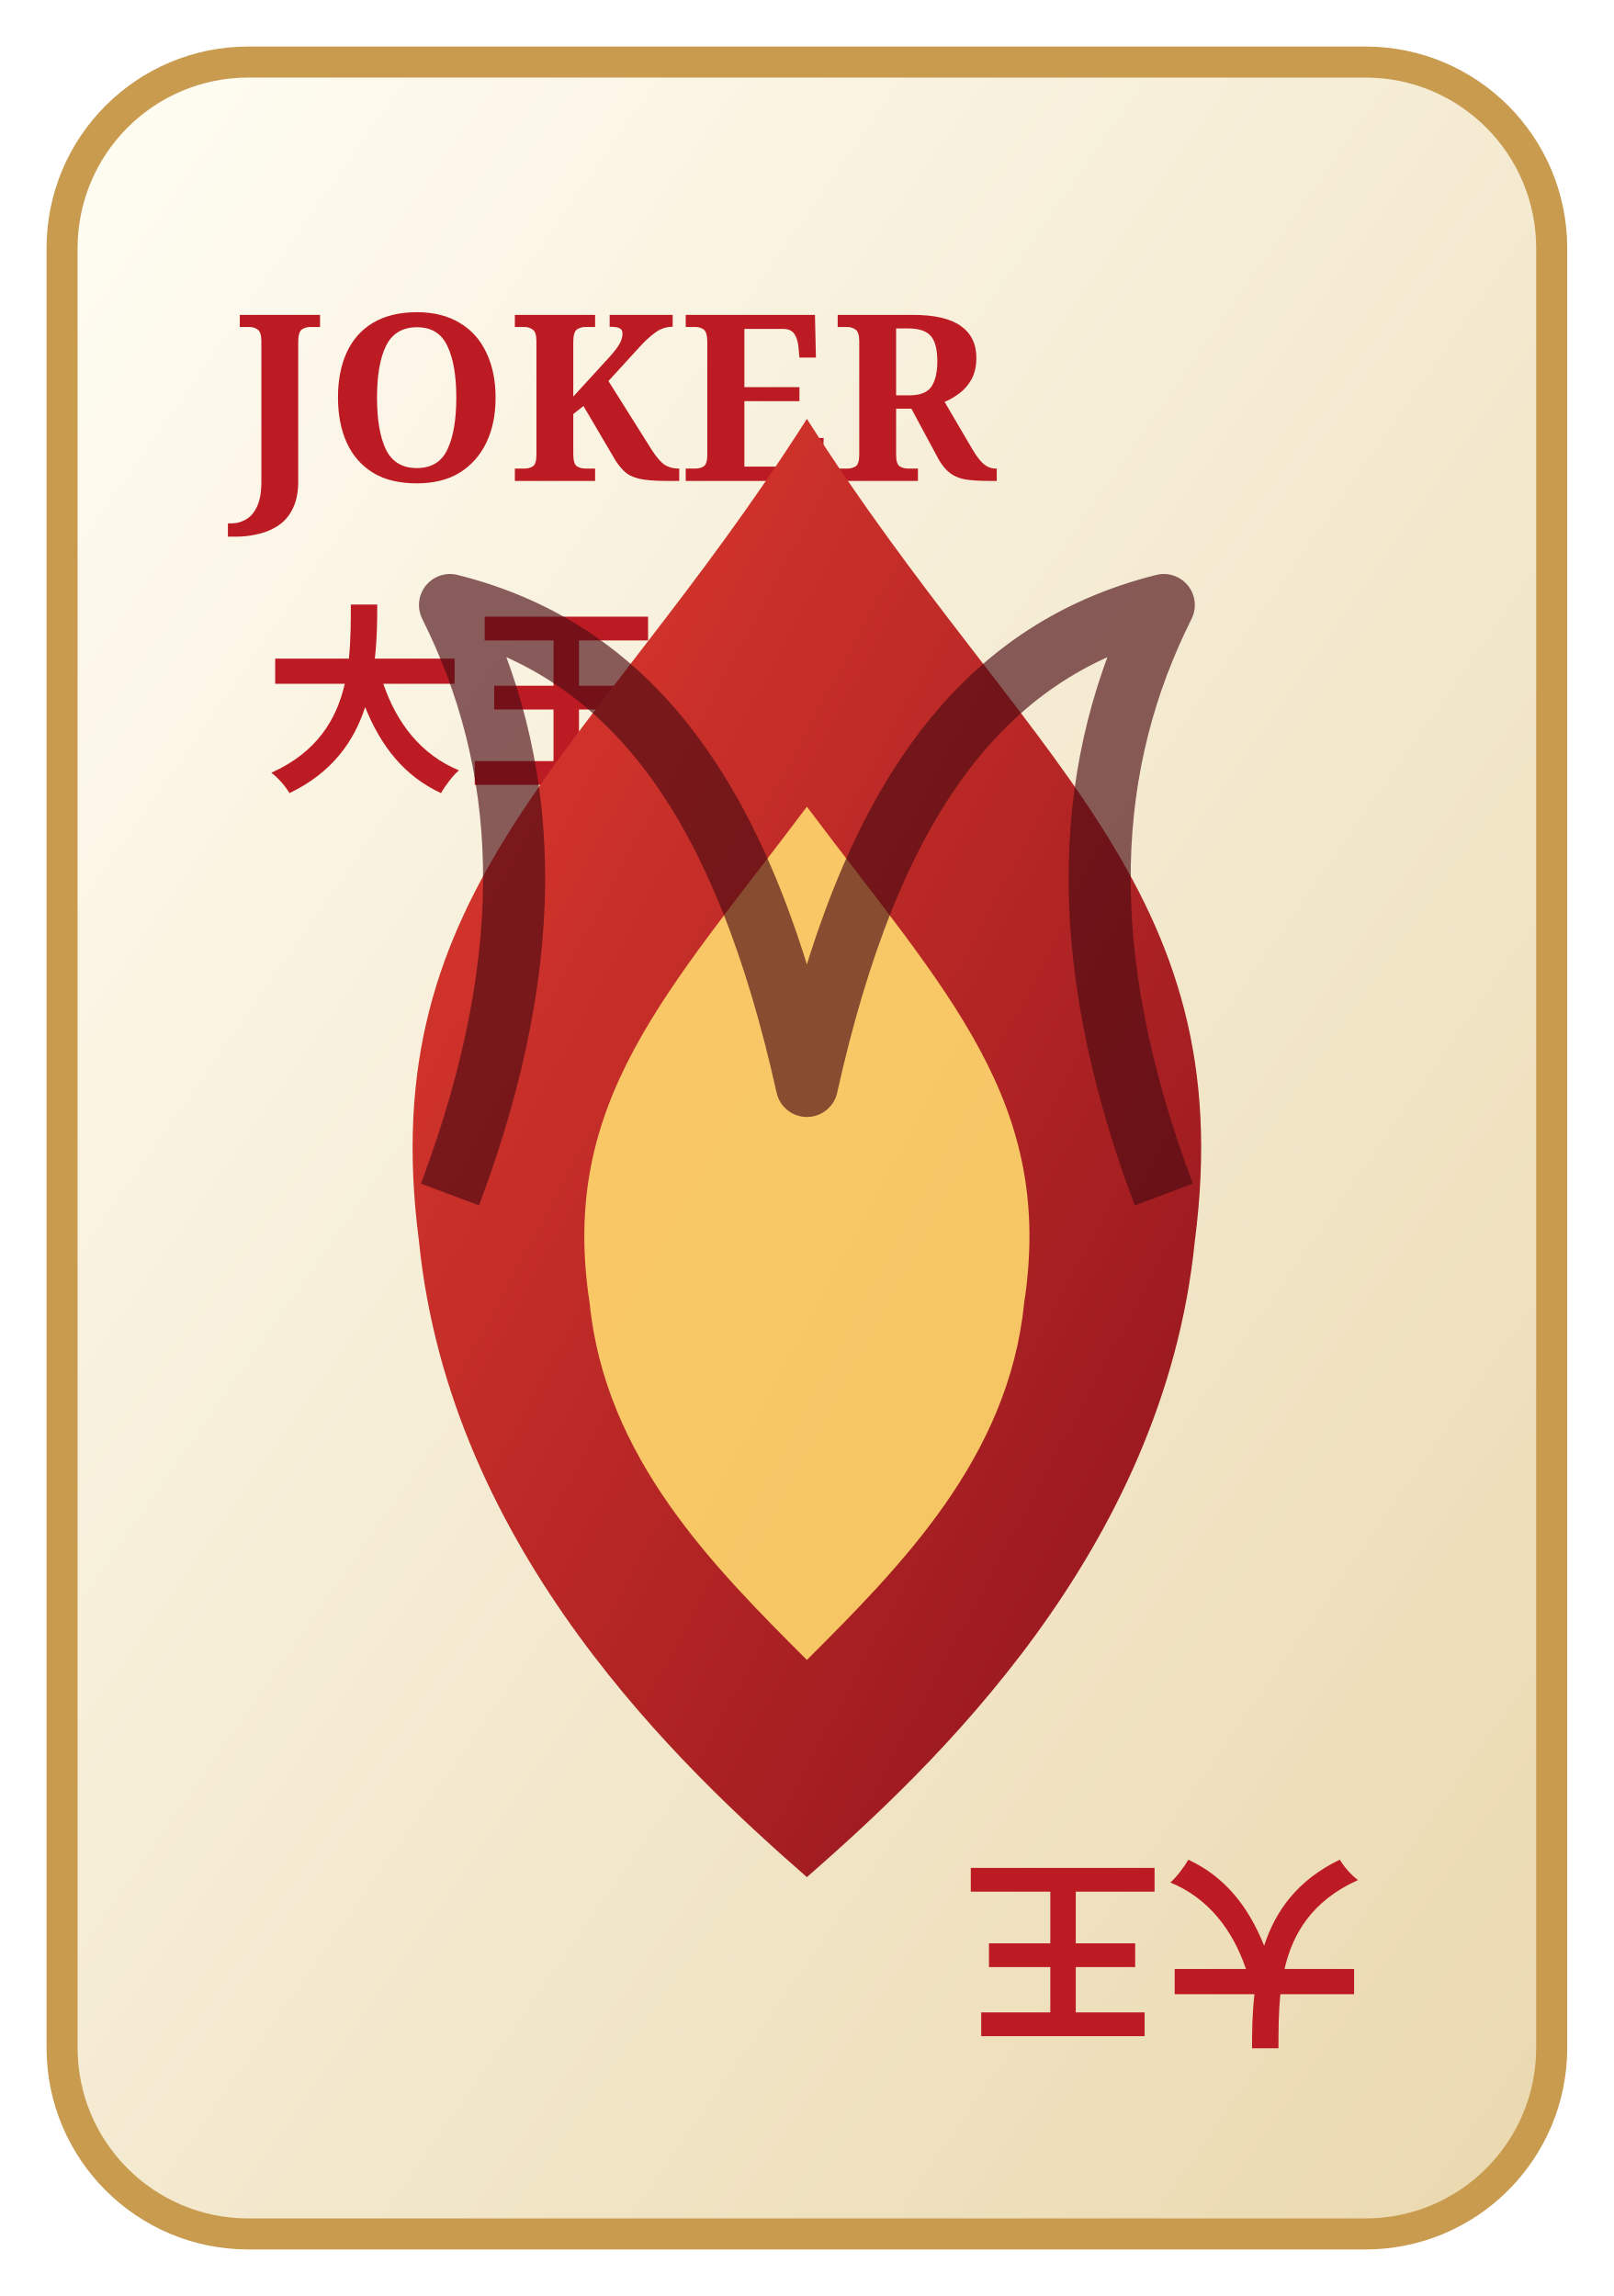
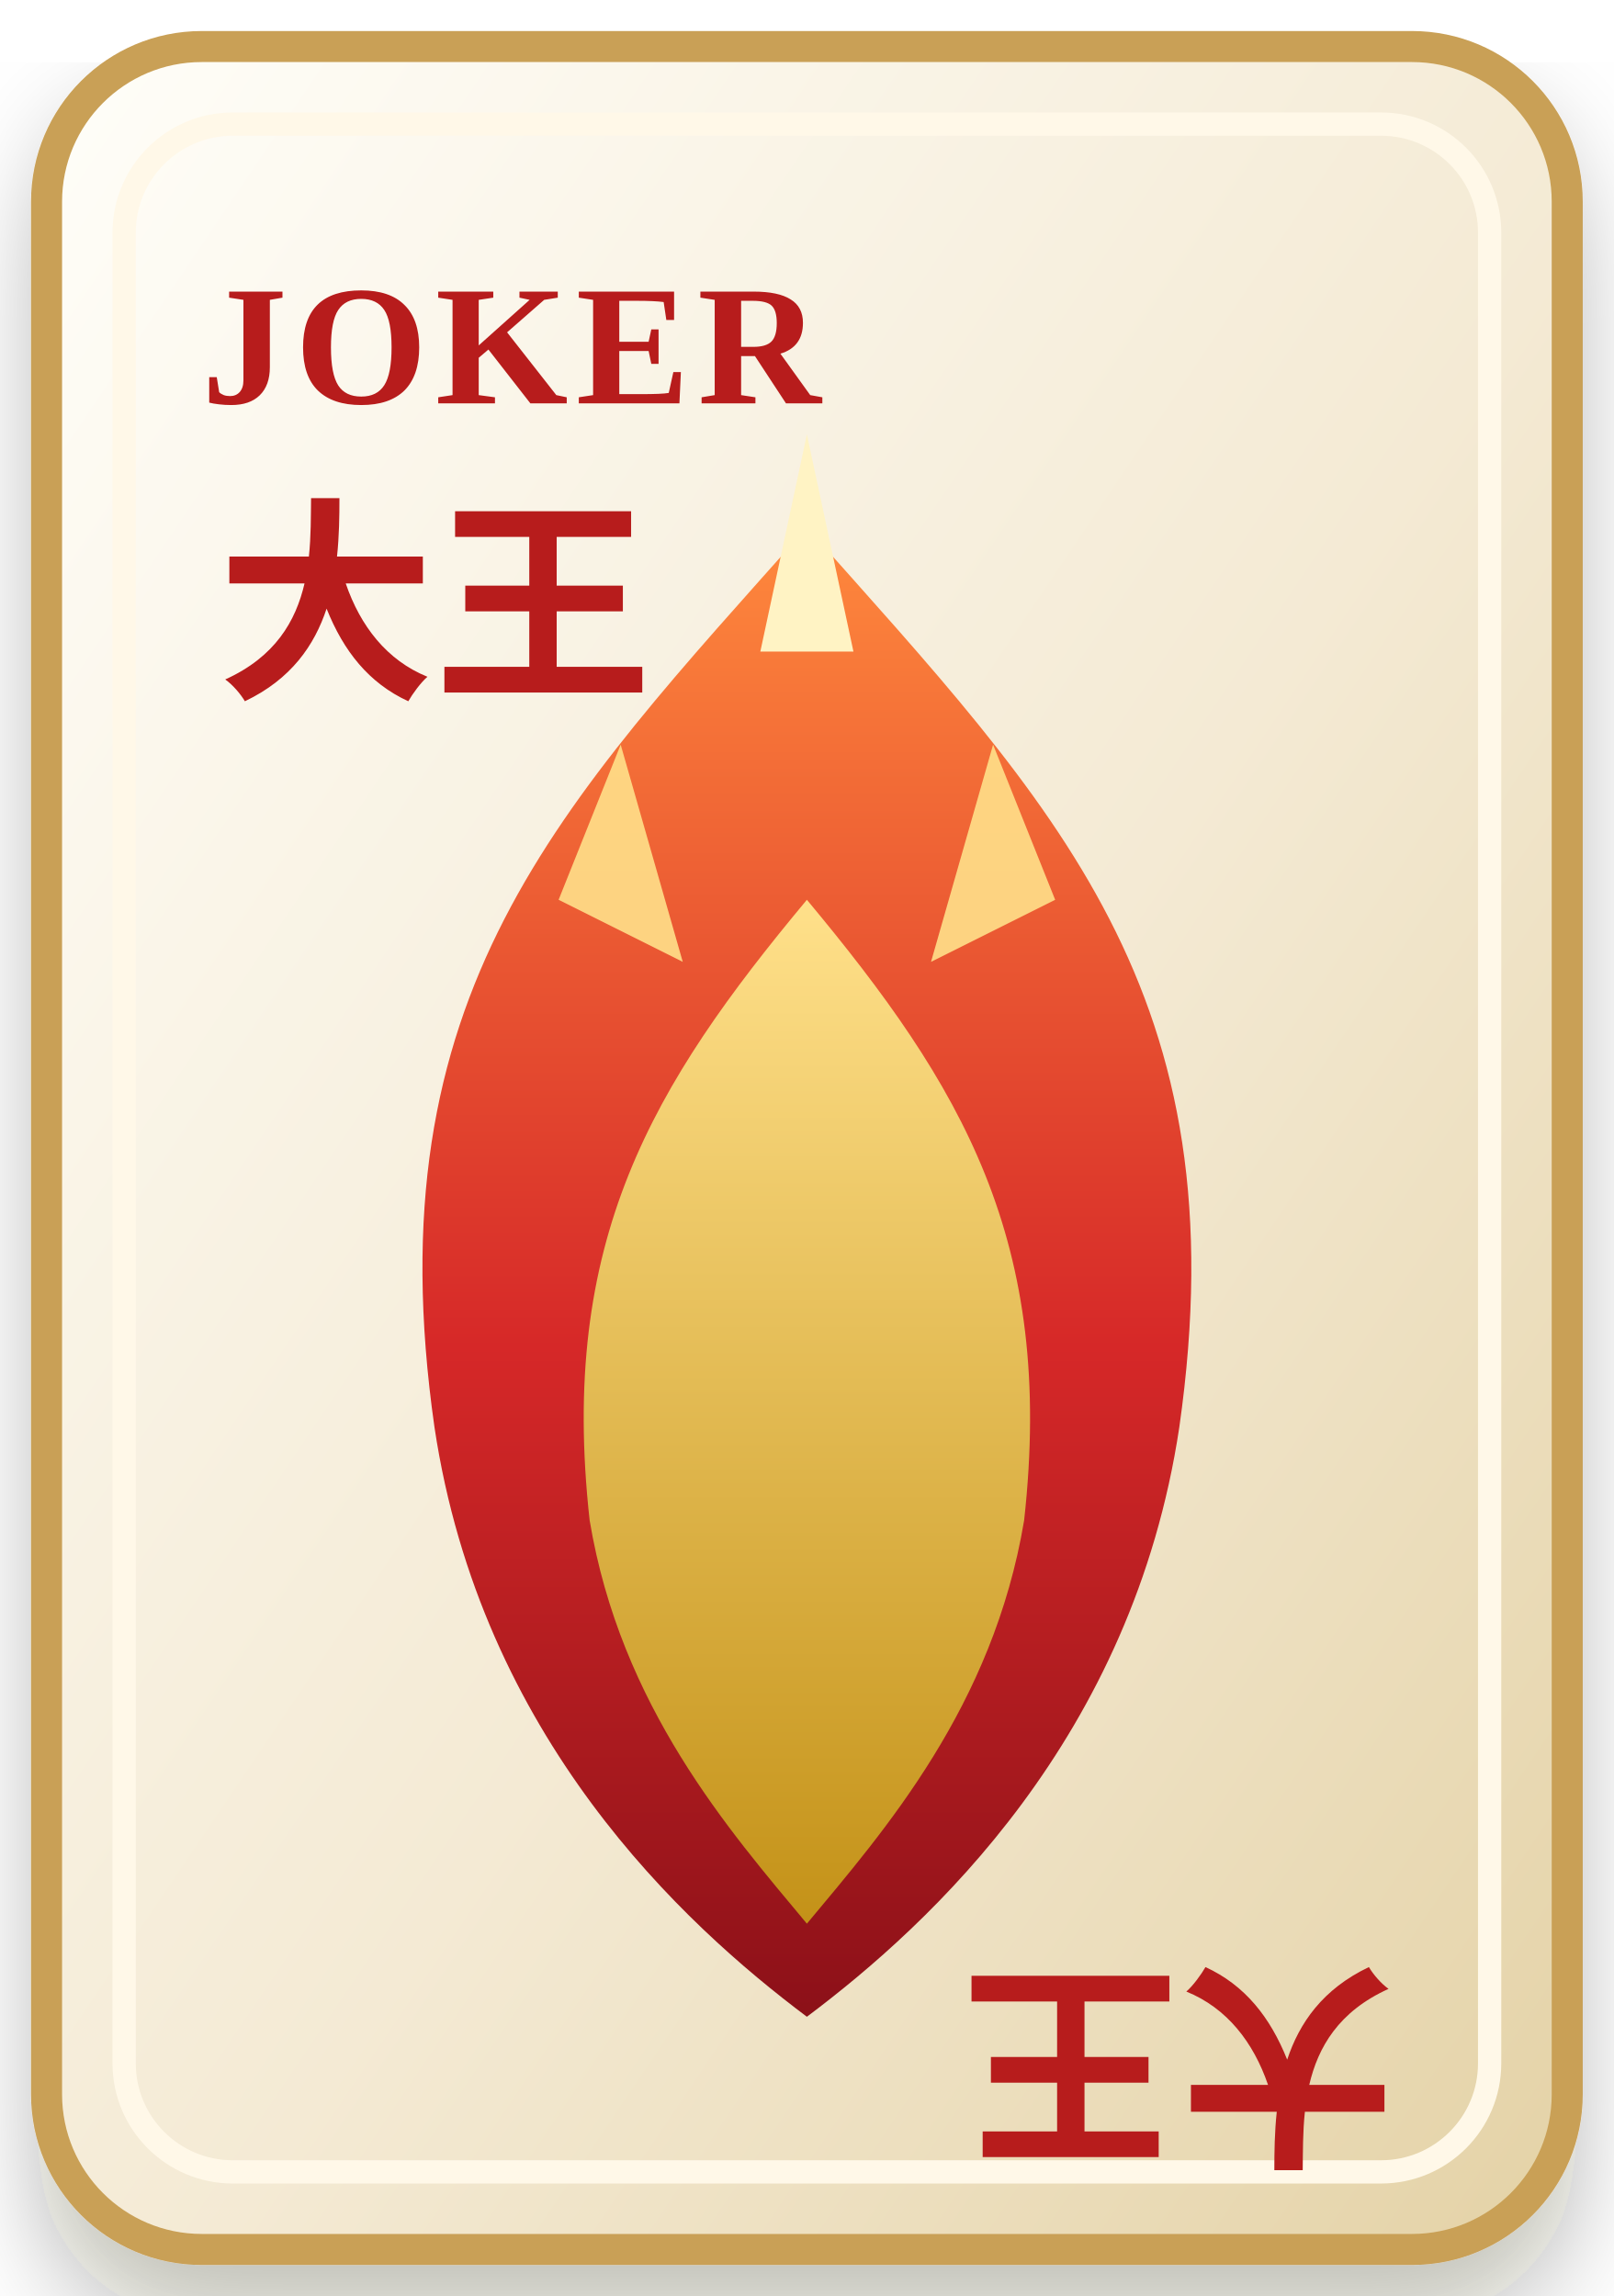
<svg xmlns="http://www.w3.org/2000/svg" width="104" height="148" viewBox="0 0 104 148" role="img" aria-label="Big Joker card">
  <defs>
-     <linearGradient id="paper" x1="0" x2="1" y1="0" y2="1">
-       <stop offset="0" stop-color="#fffdf4" />
-       <stop offset="1" stop-color="#ead8ae" />
+     <linearGradient id="paper" x1="0" y1="0" x2="1" y2="1">
+       <stop offset="0" stop-color="#fffef9" />
+       <stop offset="0.55" stop-color="#f4ead4" />
+       <stop offset="1" stop-color="#e4d2a6" />
    </linearGradient>
-     <linearGradient id="flame" x1="0" x2="1" y1="0" y2="1">
-       <stop offset="0" stop-color="#e23b2f" />
-       <stop offset="1" stop-color="#8d131c" />
+     <linearGradient id="flame" x1="0" y1="1" x2="0" y2="0">
+       <stop offset="0" stop-color="#8b1018" />
+       <stop offset="0.45" stop-color="#d62828" />
+       <stop offset="1" stop-color="#ff8a3d" />
    </linearGradient>
+     <linearGradient id="core" x1="0" y1="1" x2="0" y2="0">
+       <stop offset="0" stop-color="#c49218" />
+       <stop offset="1" stop-color="#ffe08a" />
+     </linearGradient>
+     <filter id="shadow" x="-25%" y="-20%" width="150%" height="150%">
+       <feDropShadow dx="0" dy="4" stdDeviation="3.5" flood-color="#2a1608" flood-opacity=".28" />
+     </filter>
  </defs>
-   <rect x="4" y="4" width="96" height="140" rx="12" fill="url(#paper)" stroke="#c89b4f" stroke-width="2" />
-   <text x="15" y="31" font-family="Georgia,serif" font-size="15" font-weight="900" fill="#bd1b23">JOKER</text>
-   <text x="17" y="50" font-family="sans-serif" font-size="13" font-weight="900" fill="#bd1b23">大王</text>
-   <path d="M52 27c14 22 28 30 25 53-2 20-17 34-25 41-8-7-23-21-25-41-3-23 11-31 25-53z" fill="url(#flame)" />
-   <path d="M52 52c9 12 16 19 14 32-1 10-8 17-14 23-6-6-13-13-14-23-2-13 5-20 14-32z" fill="#ffd86d" opacity=".9" />
-   <path d="M29 77c6-16 5-28 0-38 12 3 19 13 23 31 4-18 11-28 23-31-5 10-6 22 0 38" fill="none" stroke="#4b0b13" stroke-width="4" stroke-linejoin="round" opacity=".65" />
-   <text x="88" y="121" font-family="sans-serif" font-size="13" font-weight="900" fill="#bd1b23" transform="rotate(180 88 121)">大王</text>
+   <rect x="3" y="3" width="98" height="142" rx="10" fill="url(#paper)" stroke="#c9a056" stroke-width="2" filter="url(#shadow)" />
+   <rect x="8" y="8" width="88" height="132" rx="7" fill="none" stroke="#fff8e8" stroke-width="1.5" />
+   <text x="13" y="26" font-family="Georgia, 'Times New Roman', serif" font-size="11" font-weight="800" fill="#b71c1c" letter-spacing="0.5">JOKER</text>
+   <text x="14" y="44" font-family="'Microsoft YaHei', 'PingFang SC', sans-serif" font-size="14" font-weight="900" fill="#b71c1c">大王</text>
+   <path d="M52 34 C68 52 80 64 76 92 C73 112 60 124 52 130 C44 124 31 112 28 92 C24 64 36 52 52 34Z" fill="url(#flame)" />
+   <path d="M52 58 C62 70 68 80 66 98 C64 110 57 118 52 124 C47 118 40 110 38 98 C36 80 42 70 52 58Z" fill="url(#core)" />
+   <path d="M40 48 L44 62 L36 58 Z" fill="#ffe08a" opacity=".9" />
+   <path d="M64 48 L60 62 L68 58 Z" fill="#ffe08a" opacity=".9" />
+   <path d="M52 28 L55 42 L49 42 Z" fill="#fff3c4" />
+   <text x="90" y="128" font-family="'Microsoft YaHei', 'PingFang SC', sans-serif" font-size="14" font-weight="900" fill="#b71c1c" transform="rotate(180 90 128)">大王</text>
</svg>
